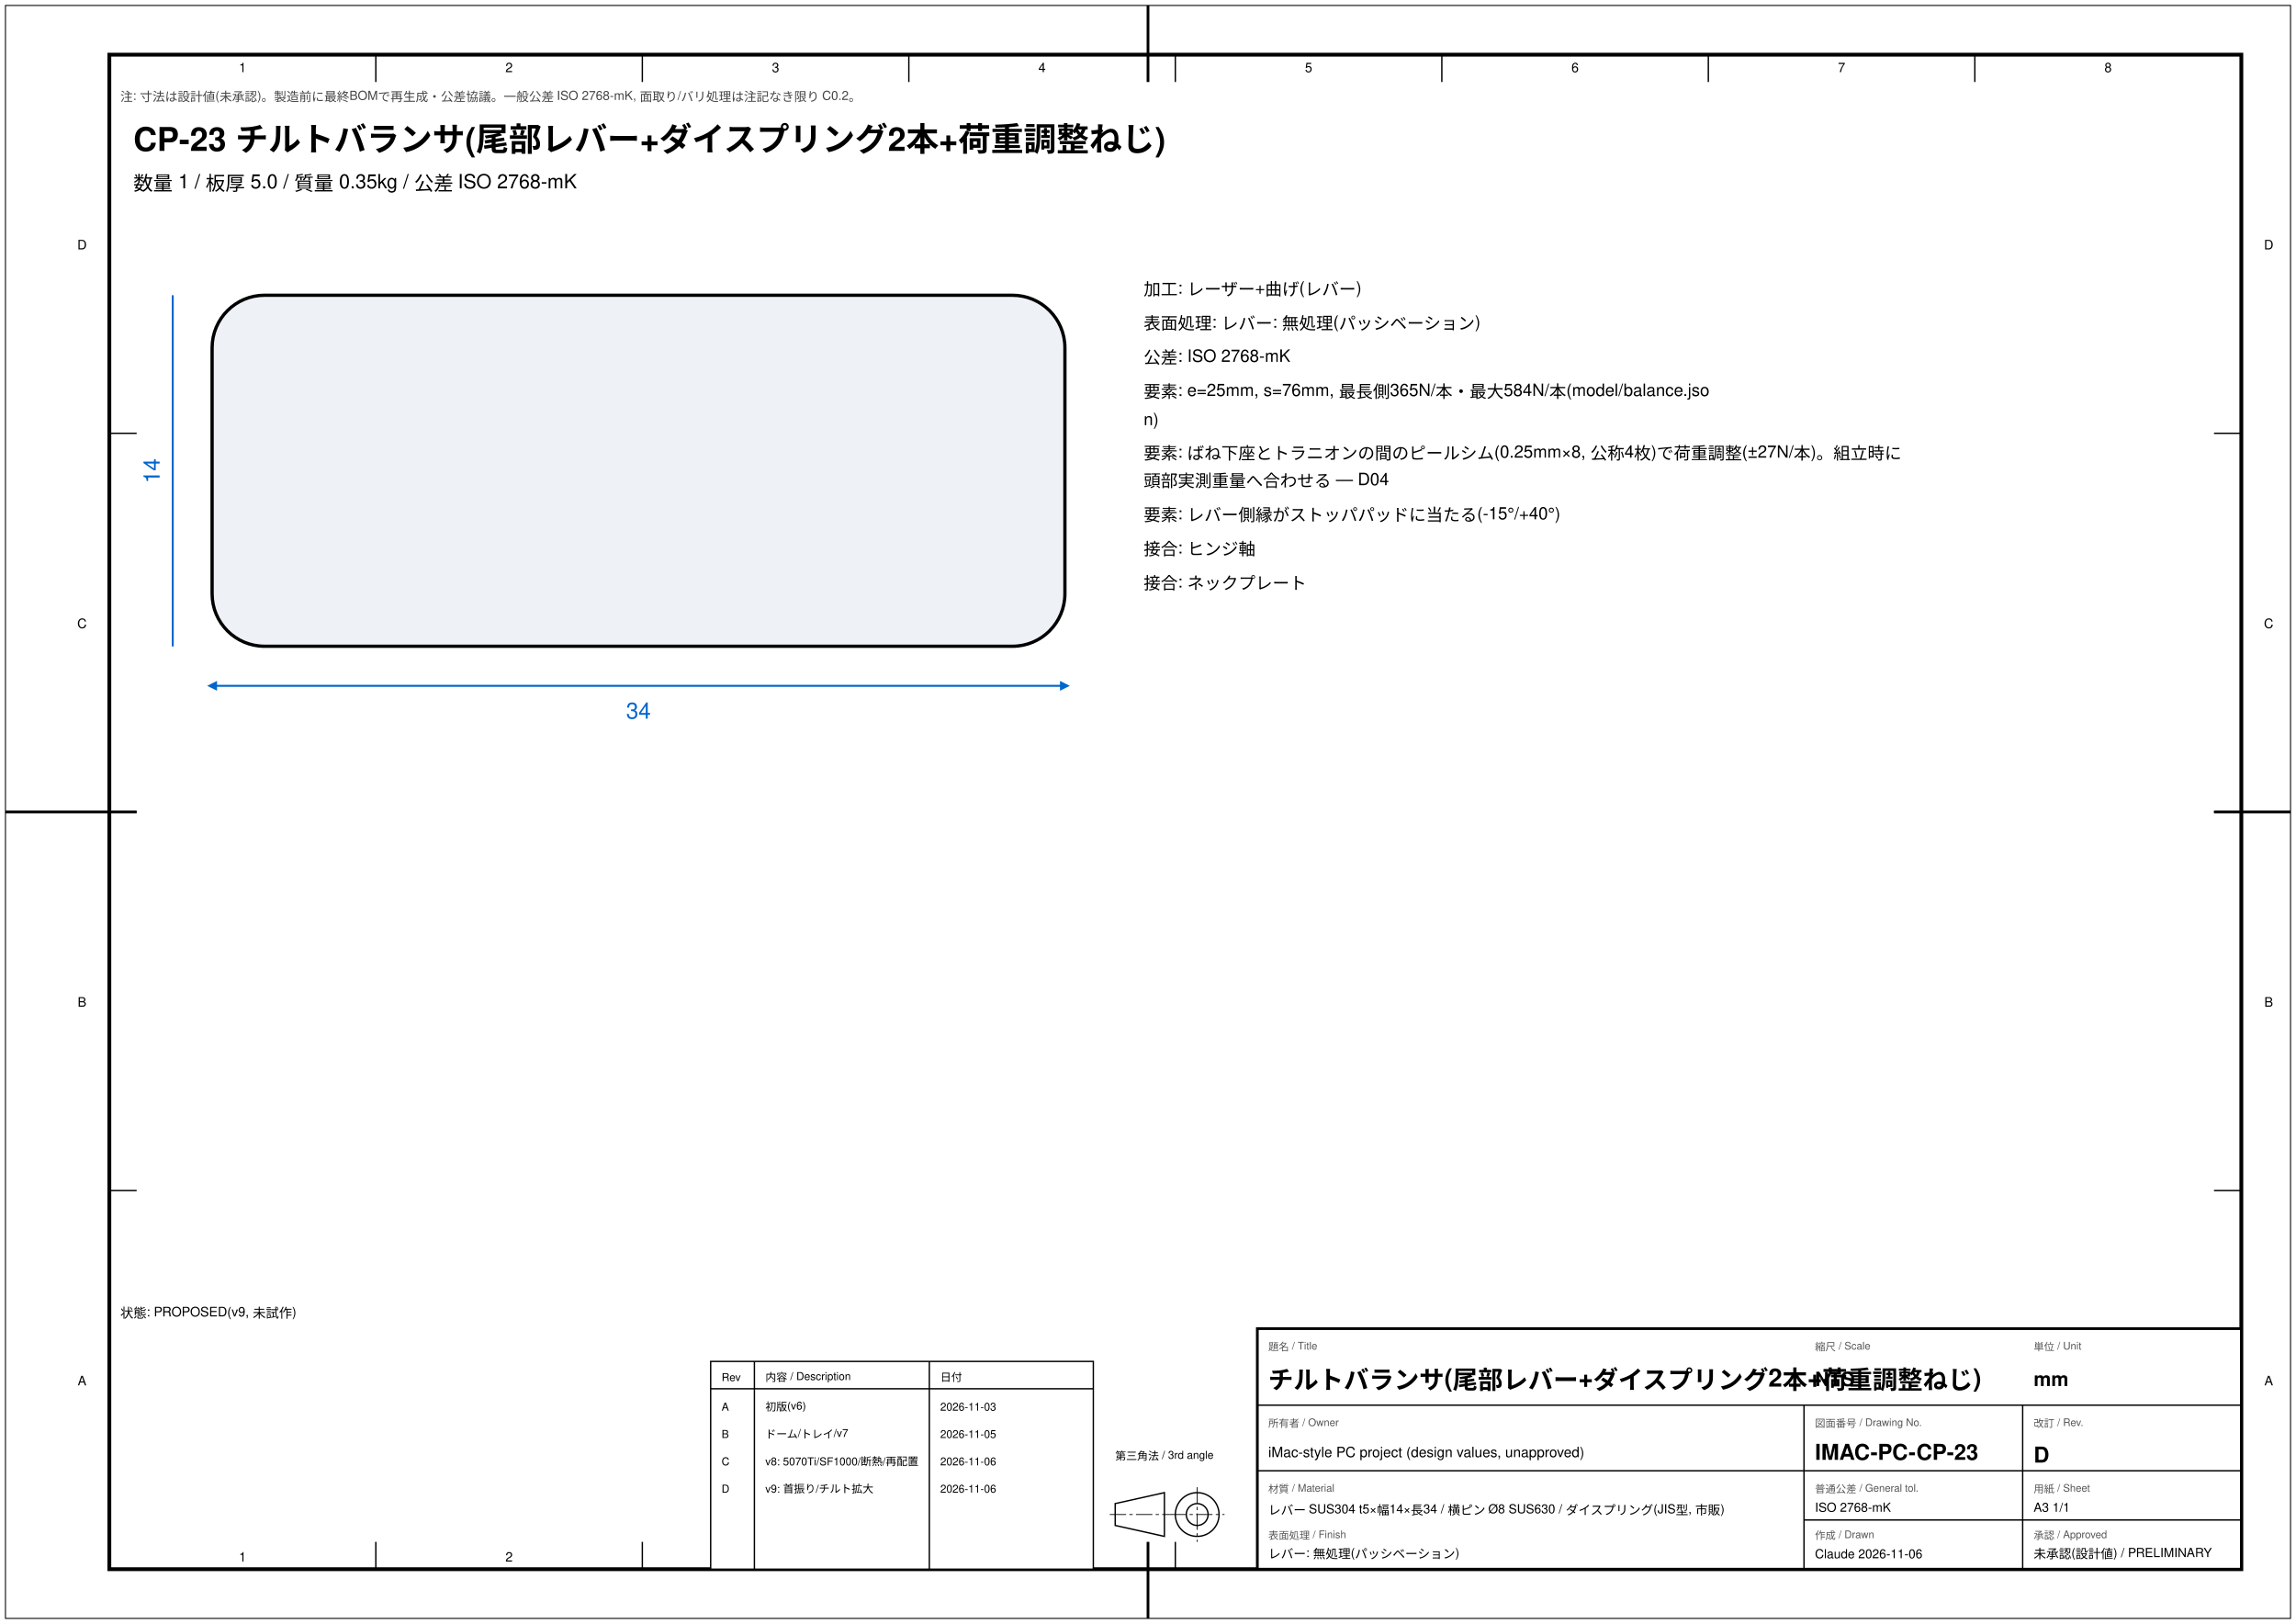
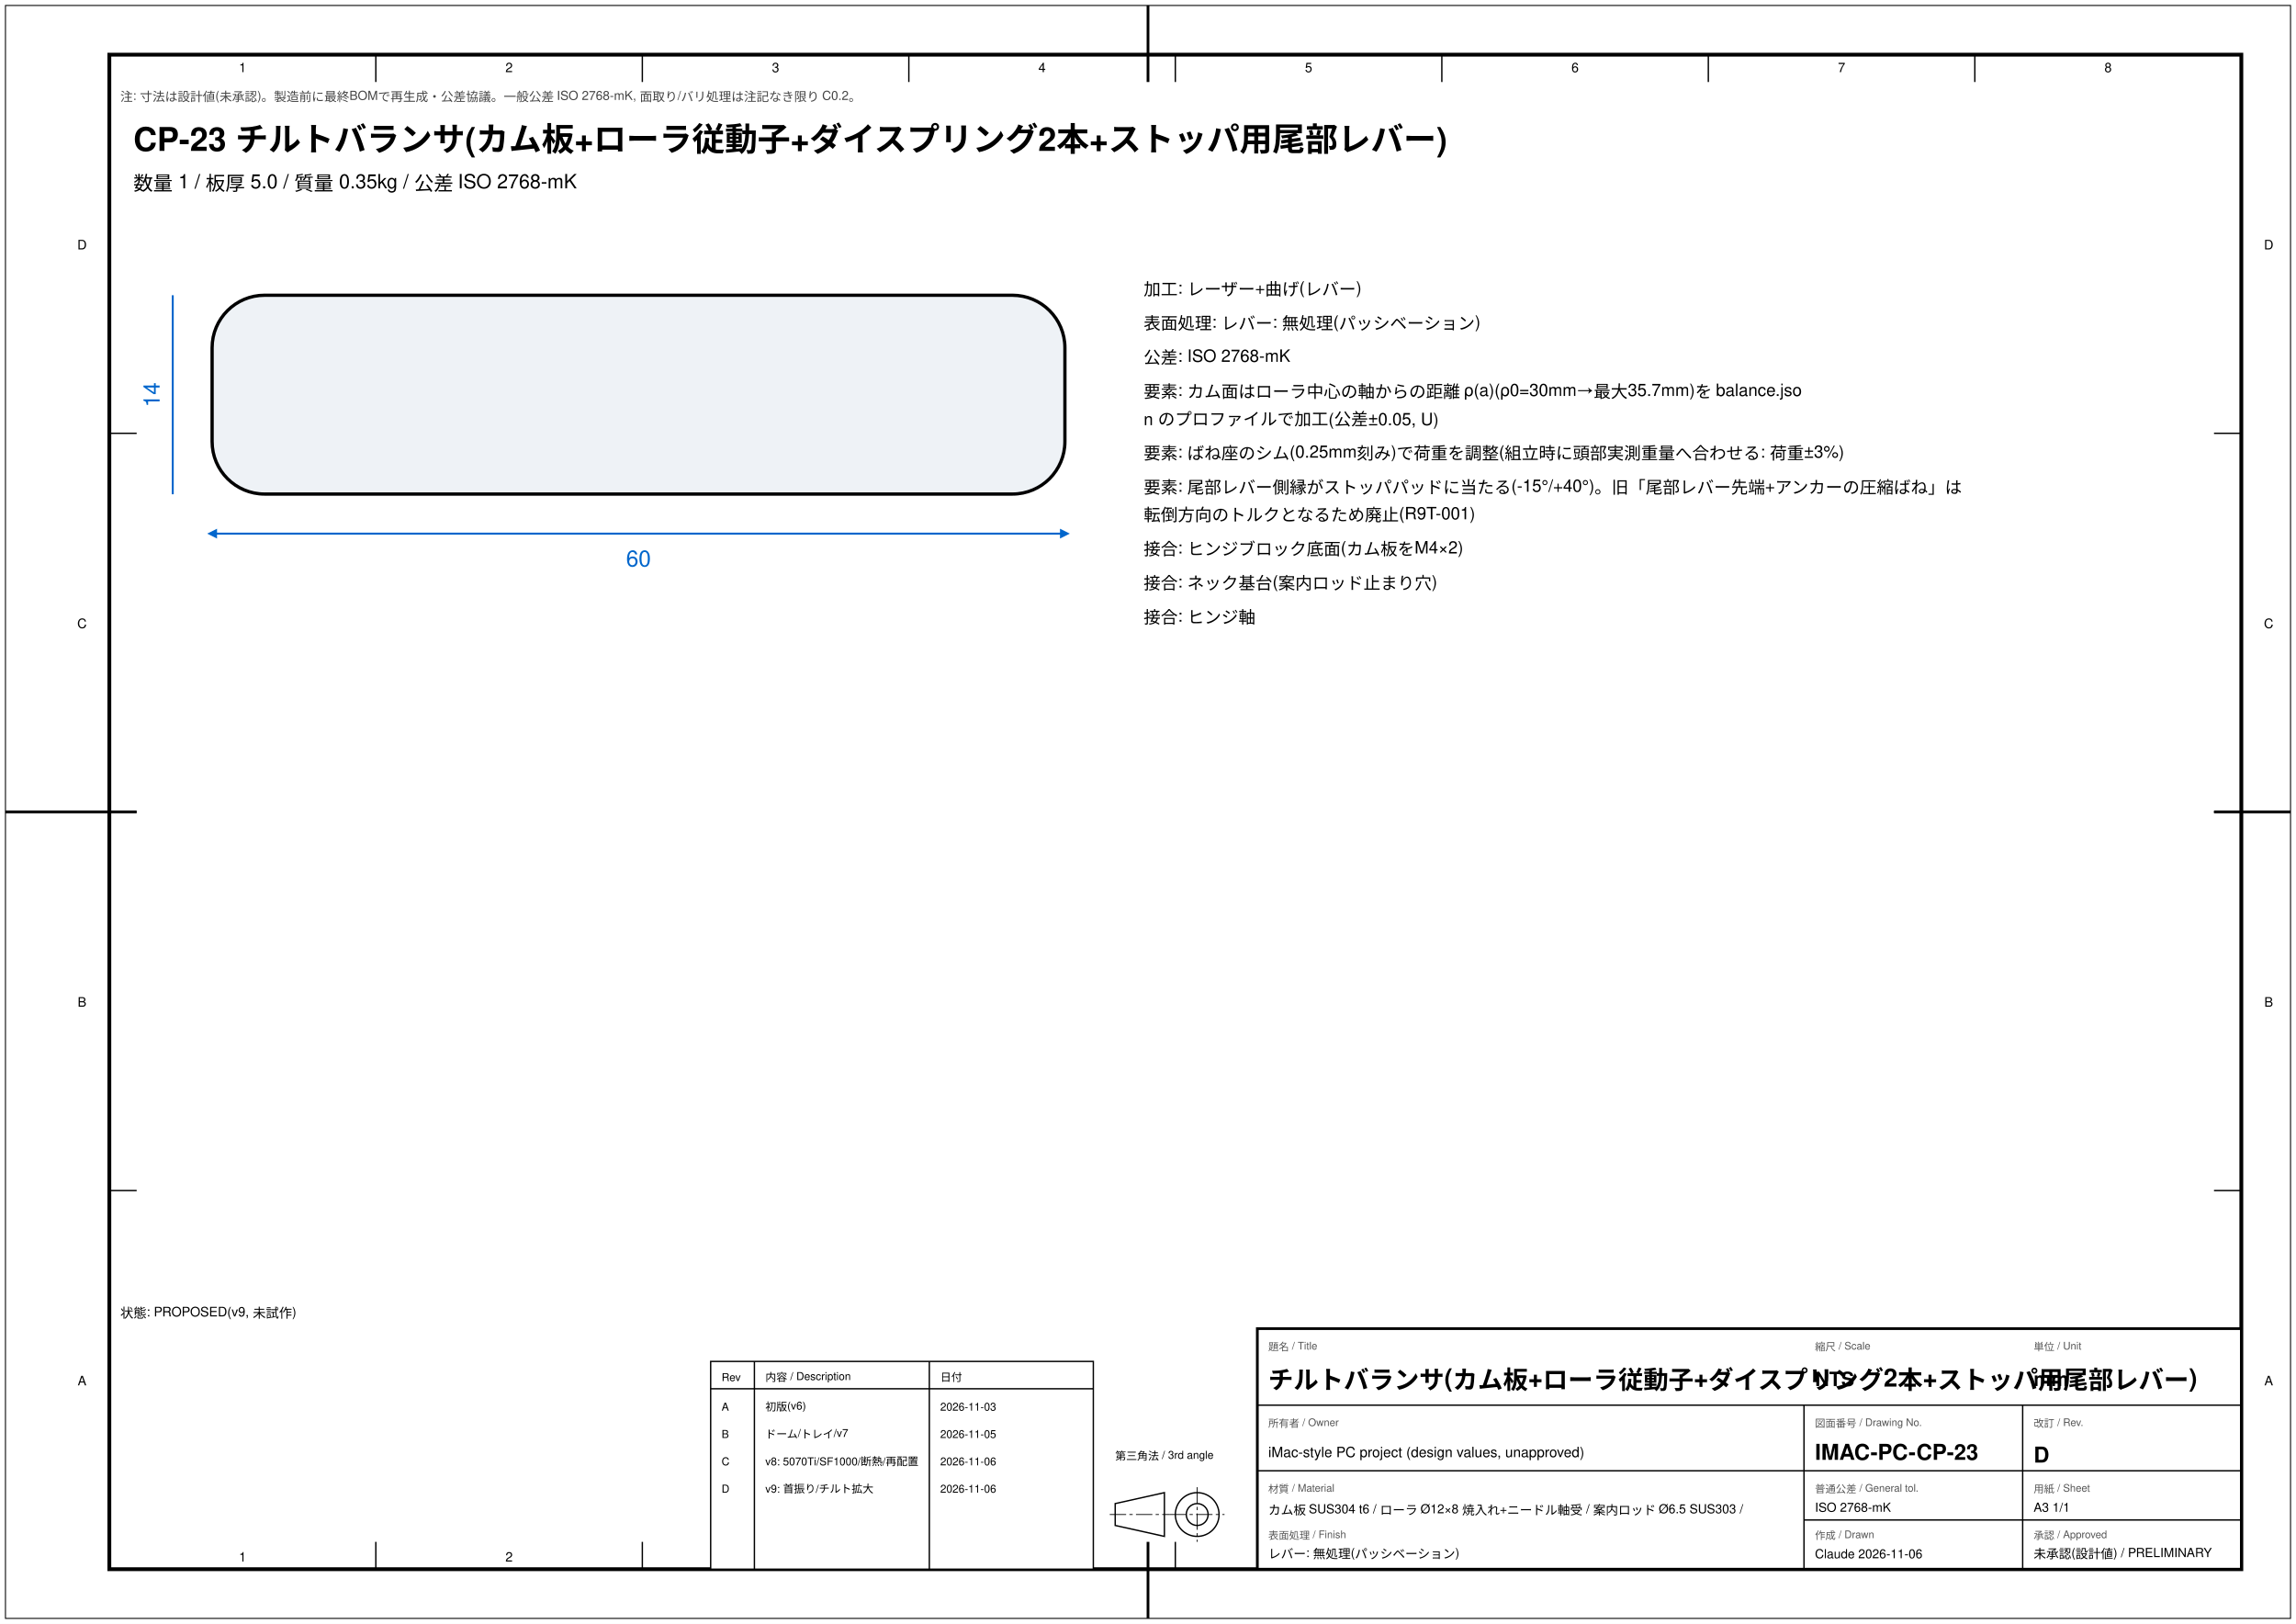
<svg xmlns="http://www.w3.org/2000/svg" viewBox="0 0 420 297" font-family="Helvetica,Arial,sans-serif">
  <defs>
    <marker id="a" markerWidth="5" markerHeight="5" refX="2.5" refY="2.5" orient="auto-start-reverse">
      <path d="M0,0 L5,2.5 L0,5 z" fill="#06c" />
    </marker>
  </defs>
  <rect width="100%" height="100%" fill="#fff" />
  <rect x="1" y="1" width="418" height="295" fill="none" stroke="#000" stroke-width=".18" />
  <rect x="20" y="10" width="390" height="277" fill="none" stroke="#000" stroke-width=".7" />
  <line x1="68.75" y1="10" x2="68.75" y2="15" stroke="#000" stroke-width="0.25" />
  <line x1="68.75" y1="287" x2="68.75" y2="282" stroke="#000" stroke-width="0.25" />
  <text x="44.38" y="13.20" font-size="2.4" text-anchor="middle" font-weight="normal" fill="#000">1</text>
  <text x="44.38" y="285.60" font-size="2.4" text-anchor="middle" font-weight="normal" fill="#000">1</text>
  <line x1="117.5" y1="10" x2="117.5" y2="15" stroke="#000" stroke-width="0.25" />
  <line x1="117.5" y1="287" x2="117.5" y2="282" stroke="#000" stroke-width="0.25" />
  <text x="93.12" y="13.20" font-size="2.4" text-anchor="middle" font-weight="normal" fill="#000">2</text>
  <text x="93.12" y="285.60" font-size="2.4" text-anchor="middle" font-weight="normal" fill="#000">2</text>
  <line x1="166.25" y1="10" x2="166.25" y2="15" stroke="#000" stroke-width="0.25" />
  <line x1="166.25" y1="287" x2="166.25" y2="282" stroke="#000" stroke-width="0.25" />
  <text x="141.88" y="13.20" font-size="2.4" text-anchor="middle" font-weight="normal" fill="#000">3</text>
  <text x="141.88" y="285.60" font-size="2.4" text-anchor="middle" font-weight="normal" fill="#000">3</text>
  <line x1="215.0" y1="10" x2="215.0" y2="15" stroke="#000" stroke-width="0.25" />
  <line x1="215.0" y1="287" x2="215.0" y2="282" stroke="#000" stroke-width="0.25" />
  <text x="190.62" y="13.20" font-size="2.4" text-anchor="middle" font-weight="normal" fill="#000">4</text>
  <text x="190.62" y="285.60" font-size="2.4" text-anchor="middle" font-weight="normal" fill="#000">4</text>
  <line x1="263.75" y1="10" x2="263.75" y2="15" stroke="#000" stroke-width="0.25" />
  <line x1="263.75" y1="287" x2="263.75" y2="282" stroke="#000" stroke-width="0.25" />
  <text x="239.38" y="13.20" font-size="2.4" text-anchor="middle" font-weight="normal" fill="#000">5</text>
  <text x="239.38" y="285.60" font-size="2.4" text-anchor="middle" font-weight="normal" fill="#000">5</text>
  <line x1="312.5" y1="10" x2="312.5" y2="15" stroke="#000" stroke-width="0.25" />
  <line x1="312.5" y1="287" x2="312.5" y2="282" stroke="#000" stroke-width="0.25" />
  <text x="288.12" y="13.20" font-size="2.4" text-anchor="middle" font-weight="normal" fill="#000">6</text>
  <text x="288.12" y="285.60" font-size="2.4" text-anchor="middle" font-weight="normal" fill="#000">6</text>
  <line x1="361.25" y1="10" x2="361.25" y2="15" stroke="#000" stroke-width="0.25" />
  <line x1="361.25" y1="287" x2="361.25" y2="282" stroke="#000" stroke-width="0.25" />
  <text x="336.88" y="13.20" font-size="2.4" text-anchor="middle" font-weight="normal" fill="#000">7</text>
  <text x="336.88" y="285.60" font-size="2.4" text-anchor="middle" font-weight="normal" fill="#000">7</text>
  <text x="385.62" y="13.20" font-size="2.4" text-anchor="middle" font-weight="normal" fill="#000">8</text>
  <text x="385.62" y="285.60" font-size="2.4" text-anchor="middle" font-weight="normal" fill="#000">8</text>
  <line x1="20" y1="79.25" x2="25" y2="79.25" stroke="#000" stroke-width="0.25" />
  <line x1="410" y1="79.25" x2="405" y2="79.25" stroke="#000" stroke-width="0.25" />
  <line x1="20" y1="148.5" x2="25" y2="148.5" stroke="#000" stroke-width="0.25" />
  <line x1="410" y1="148.5" x2="405" y2="148.5" stroke="#000" stroke-width="0.25" />
  <line x1="20" y1="217.75" x2="25" y2="217.75" stroke="#000" stroke-width="0.25" />
  <line x1="410" y1="217.75" x2="405" y2="217.75" stroke="#000" stroke-width="0.25" />
  <text x="15.00" y="45.62" font-size="2.4" text-anchor="middle" font-weight="normal" fill="#000">D</text>
  <text x="415.00" y="45.62" font-size="2.4" text-anchor="middle" font-weight="normal" fill="#000">D</text>
  <text x="15.00" y="114.88" font-size="2.4" text-anchor="middle" font-weight="normal" fill="#000">C</text>
  <text x="415.00" y="114.88" font-size="2.4" text-anchor="middle" font-weight="normal" fill="#000">C</text>
  <text x="15.00" y="184.12" font-size="2.4" text-anchor="middle" font-weight="normal" fill="#000">B</text>
  <text x="415.00" y="184.12" font-size="2.4" text-anchor="middle" font-weight="normal" fill="#000">B</text>
  <text x="15.00" y="253.38" font-size="2.4" text-anchor="middle" font-weight="normal" fill="#000">A</text>
  <text x="415.00" y="253.38" font-size="2.4" text-anchor="middle" font-weight="normal" fill="#000">A</text>
  <line x1="1" y1="148.5" x2="25" y2="148.5" stroke="#000" stroke-width="0.5" />
  <line x1="405" y1="148.5" x2="419" y2="148.5" stroke="#000" stroke-width="0.5" />
  <line x1="210.0" y1="1" x2="210.0" y2="15" stroke="#000" stroke-width="0.5" />
  <line x1="210.0" y1="282" x2="210.0" y2="296" stroke="#000" stroke-width="0.5" />
  <rect x="230" y="243" width="180" height="44" fill="#fff" stroke="#000" stroke-width=".5" />
  <line x1="230" y1="257" x2="410" y2="257" stroke="#000" stroke-width="0.25" />
  <line x1="230" y1="269" x2="410" y2="269" stroke="#000" stroke-width="0.25" />
  <line x1="330" y1="257" x2="330" y2="287" stroke="#000" stroke-width="0.25" />
  <line x1="370" y1="257" x2="370" y2="287" stroke="#000" stroke-width="0.25" />
  <line x1="330" y1="278" x2="410" y2="278" stroke="#000" stroke-width="0.25" />
  <text x="232.00" y="247.00" font-size="1.9" text-anchor="start" font-weight="normal" fill="#555">題名 / Title</text>
-   <text x="232.00" y="254.00" font-size="4.6" text-anchor="start" font-weight="bold" fill="#000">チルトバランサ(尾部レバー+ダイスプリング2本+荷重調整ねじ)</text>
+   <text x="232.00" y="254.00" font-size="4.6" text-anchor="start" font-weight="bold" fill="#000">チルトバランサ(カム板+ローラ従動子+ダイスプリング2本+ストッパ用尾部レバー)</text>
  <text x="232.00" y="261.00" font-size="1.9" text-anchor="start" font-weight="normal" fill="#555">所有者 / Owner</text>
  <text x="232.00" y="266.50" font-size="2.6" text-anchor="start" font-weight="normal" fill="#000">iMac-style PC project (design values, unapproved)</text>
  <text x="232.00" y="273.00" font-size="1.9" text-anchor="start" font-weight="normal" fill="#555">材質 / Material</text>
-   <text x="232.00" y="277.00" font-size="2.3" text-anchor="start" font-weight="normal" fill="#000">レバー SUS304 t5×幅14×長34 / 横ピン Ø8 SUS630 / ダイスプリング(JIS型, 市販) </text>
+   <text x="232.00" y="277.00" font-size="2.3" text-anchor="start" font-weight="normal" fill="#000">カム板 SUS304 t6 / ローラ Ø12×8 焼入れ+ニードル軸受 / 案内ロッド Ø6.5 SUS303 /</text>
  <text x="232.00" y="281.50" font-size="1.9" text-anchor="start" font-weight="normal" fill="#555">表面処理 / Finish</text>
  <text x="232.00" y="285.00" font-size="2.3" text-anchor="start" font-weight="normal" fill="#000">レバー: 無処理(パッシベーション)</text>
  <text x="332.00" y="261.00" font-size="1.9" text-anchor="start" font-weight="normal" fill="#555">図面番号 / Drawing No.</text>
  <text x="332.00" y="267.00" font-size="4.0" text-anchor="start" font-weight="bold" fill="#000">IMAC-PC-CP-23</text>
  <text x="332.00" y="273.00" font-size="1.9" text-anchor="start" font-weight="normal" fill="#555">普通公差 / General tol.</text>
  <text x="332.00" y="276.50" font-size="2.3" text-anchor="start" font-weight="normal" fill="#000">ISO 2768-mK</text>
  <text x="372.00" y="261.00" font-size="1.9" text-anchor="start" font-weight="normal" fill="#555">改訂 / Rev.</text>
  <text x="372.00" y="267.50" font-size="4.0" text-anchor="start" font-weight="bold" fill="#000">D</text>
  <text x="372.00" y="273.00" font-size="1.9" text-anchor="start" font-weight="normal" fill="#555">用紙 / Sheet</text>
  <text x="372.00" y="276.50" font-size="2.3" text-anchor="start" font-weight="normal" fill="#000">A3  1/1</text>
  <text x="332.00" y="247.00" font-size="1.9" text-anchor="start" font-weight="normal" fill="#555">縮尺 / Scale</text>
  <text x="332.00" y="253.50" font-size="3.6" text-anchor="start" font-weight="bold" fill="#000">NTS</text>
  <text x="372.00" y="247.00" font-size="1.9" text-anchor="start" font-weight="normal" fill="#555">単位 / Unit</text>
  <text x="372.00" y="253.50" font-size="3.6" text-anchor="start" font-weight="bold" fill="#000">mm</text>
  <text x="332.00" y="281.50" font-size="1.9" text-anchor="start" font-weight="normal" fill="#555">作成 / Drawn</text>
  <text x="332.00" y="285.00" font-size="2.3" text-anchor="start" font-weight="normal" fill="#000">Claude 2026-11-06</text>
  <text x="372.00" y="281.50" font-size="1.9" text-anchor="start" font-weight="normal" fill="#555">承認 / Approved</text>
  <text x="372.00" y="285.00" font-size="2.3" text-anchor="start" font-weight="normal" fill="#000">未承認(設計値) / PRELIMINARY</text>
  <g transform="translate(204,273)" stroke="#000" stroke-width=".25" fill="none">
    <path d="M0,2 L9,0 L9,8 L0,6 Z" />
    <line x1="-1" y1="4" x2="10" y2="4" stroke="#000" stroke-width="0.15" stroke-dasharray="3,0.6,0.6,0.6" />
    <circle cx="15" cy="4" r="4" />
    <circle cx="15" cy="4" r="2" />
    <line x1="10" y1="4" x2="20" y2="4" stroke="#000" stroke-width="0.15" stroke-dasharray="3,0.6,0.6,0.6" />
    <line x1="15" y1="-1" x2="15" y2="9" stroke="#000" stroke-width="0.15" stroke-dasharray="3,0.6,0.6,0.6" />
  </g>
  <text x="204.00" y="267.00" font-size="2.0" text-anchor="start" font-weight="normal" fill="#000">第三角法 / 3rd angle</text>
  <rect x="130" y="249" width="70" height="38" fill="#fff" stroke="#000" stroke-width=".25" />
  <line x1="130" y1="254" x2="200" y2="254" stroke="#000" stroke-width="0.25" />
  <line x1="138" y1="249" x2="138" y2="287" stroke="#000" stroke-width="0.25" />
  <line x1="170" y1="249" x2="170" y2="287" stroke="#000" stroke-width="0.25" />
  <text x="132.00" y="252.60" font-size="2.0" text-anchor="start" font-weight="normal" fill="#000">Rev</text>
  <text x="140.00" y="252.60" font-size="2.0" text-anchor="start" font-weight="normal" fill="#000">内容 / Description</text>
  <text x="172.00" y="252.60" font-size="2.0" text-anchor="start" font-weight="normal" fill="#000">日付</text>
  <text x="132.00" y="258.00" font-size="2.0" text-anchor="start" font-weight="normal" fill="#000">A</text>
  <text x="140.00" y="258.00" font-size="2.0" text-anchor="start" font-weight="normal" fill="#000">初版(v6)</text>
  <text x="172.00" y="258.00" font-size="2.0" text-anchor="start" font-weight="normal" fill="#000">2026-11-03</text>
  <text x="132.00" y="263.00" font-size="2.0" text-anchor="start" font-weight="normal" fill="#000">B</text>
  <text x="140.00" y="263.00" font-size="2.0" text-anchor="start" font-weight="normal" fill="#000">ドーム/トレイ/v7</text>
  <text x="172.00" y="263.00" font-size="2.0" text-anchor="start" font-weight="normal" fill="#000">2026-11-05</text>
  <text x="132.00" y="268.00" font-size="2.0" text-anchor="start" font-weight="normal" fill="#000">C</text>
  <text x="140.00" y="268.00" font-size="2.0" text-anchor="start" font-weight="normal" fill="#000">v8: 5070Ti/SF1000/断熱/再配置</text>
  <text x="172.00" y="268.00" font-size="2.0" text-anchor="start" font-weight="normal" fill="#000">2026-11-06</text>
  <text x="132.00" y="273.00" font-size="2.0" text-anchor="start" font-weight="normal" fill="#000">D</text>
  <text x="140.00" y="273.00" font-size="2.0" text-anchor="start" font-weight="normal" fill="#000">v9: 首振り/チルト拡大</text>
  <text x="172.00" y="273.00" font-size="2.0" text-anchor="start" font-weight="normal" fill="#000">2026-11-06</text>
  <text x="22.00" y="241.00" font-size="2.4" text-anchor="start" font-weight="normal" fill="#000">状態: PROPOSED(v9, 未試作)</text>
  <text x="22.00" y="18.50" font-size="2.3" text-anchor="start" font-weight="normal" fill="#444">注: 寸法は設計値(未承認)。製造前に最終BOMで再生成・公差協議。一般公差 ISO 2768-mK, 面取り/バリ処理は注記なき限り C0.2。</text>
  <g transform="translate(22,18) scale(1.2)">
-     <text x="2" y="8" font-size="5" font-weight="bold">CP-23 チルトバランサ(尾部レバー+ダイスプリング2本+荷重調整ねじ)</text>
+     <text x="2" y="8" font-size="5" font-weight="bold">CP-23 チルトバランサ(カム板+ローラ従動子+ダイスプリング2本+ストッパ用尾部レバー)</text>
    <text x="2" y="14" font-size="3">数量 1 / 板厚 5.0 / 質量 0.35kg / 公差 ISO 2768-mK</text>
-     <rect x="14" y="30" width="130.0" height="53.5" rx="8.0" fill="#eef2f6" stroke="#000" stroke-width=".5" />
-     <line x1="14" y1="89.529" x2="144.0" y2="89.529" stroke="#06c" stroke-width=".3" marker-start="url(#a)" marker-end="url(#a)" />
-     <text x="79.0" y="94.529" font-size="3.4" text-anchor="middle" fill="#06c">34</text>
-     <line x1="8" y1="30" x2="8" y2="83.529" stroke="#06c" stroke-width=".3" />
-     <text x="6" y="56.765" font-size="3.4" text-anchor="middle" fill="#06c" transform="rotate(-90 6 56.76471)">14</text>
+     <rect x="14" y="30" width="130.0" height="30.3" rx="8.0" fill="#eef2f6" stroke="#000" stroke-width=".5" />
+     <line x1="14" y1="66.333" x2="144.0" y2="66.333" stroke="#06c" stroke-width=".3" marker-start="url(#a)" marker-end="url(#a)" />
+     <text x="79.0" y="71.333" font-size="3.4" text-anchor="middle" fill="#06c">60</text>
+     <line x1="8" y1="30" x2="8" y2="60.333" stroke="#06c" stroke-width=".3" />
+     <text x="6" y="45.167" font-size="3.4" text-anchor="middle" fill="#06c" transform="rotate(-90 6 45.16667)">14</text>
    <text x="156" y="30" font-size="2.6">加工: レーザー+曲げ(レバー)</text>
    <text x="156" y="35.2" font-size="2.6">表面処理: レバー: 無処理(パッシベーション)</text>
    <text x="156" y="40.4" font-size="2.6">公差: ISO 2768-mK</text>
-     <text x="156" y="45.6" font-size="2.6">要素: e=25mm, s=76mm, 最長側365N/本・最大584N/本(model/balance.jso</text>
-     <text x="156" y="49.8" font-size="2.6">n)</text>
-     <text x="156" y="55" font-size="2.6">要素: ばね下座とトラニオンの間のピールシム(0.25mm×8, 公称4枚)で荷重調整(±27N/本)。組立時に</text>
-     <text x="156" y="59.2" font-size="2.6">頭部実測重量へ合わせる — D04</text>
-     <text x="156" y="64.4" font-size="2.6">要素: レバー側縁がストッパパッドに当たる(-15°/+40°)</text>
-     <text x="156" y="69.6" font-size="2.6">接合: ヒンジ軸</text>
-     <text x="156" y="74.8" font-size="2.6">接合: ネックプレート</text>
+     <text x="156" y="45.6" font-size="2.6">要素: カム面はローラ中心の軸からの距離 ρ(a)(ρ0=30mm→最大35.7mm)を balance.jso</text>
+     <text x="156" y="49.8" font-size="2.6">n のプロファイルで加工(公差±0.05, U)</text>
+     <text x="156" y="55" font-size="2.6">要素: ばね座のシム(0.25mm刻み)で荷重を調整(組立時に頭部実測重量へ合わせる: 荷重±3%)</text>
+     <text x="156" y="60.2" font-size="2.6">要素: 尾部レバー側縁がストッパパッドに当たる(-15°/+40°)。旧「尾部レバー先端+アンカーの圧縮ばね」は</text>
+     <text x="156" y="64.4" font-size="2.6">転倒方向のトルクとなるため廃止(R9T-001)</text>
+     <text x="156" y="69.6" font-size="2.6">接合: ヒンジブロック底面(カム板をM4×2)</text>
+     <text x="156" y="74.8" font-size="2.6">接合: ネック基台(案内ロッド止まり穴)</text>
+     <text x="156" y="80" font-size="2.6">接合: ヒンジ軸</text>
  </g>
</svg>
